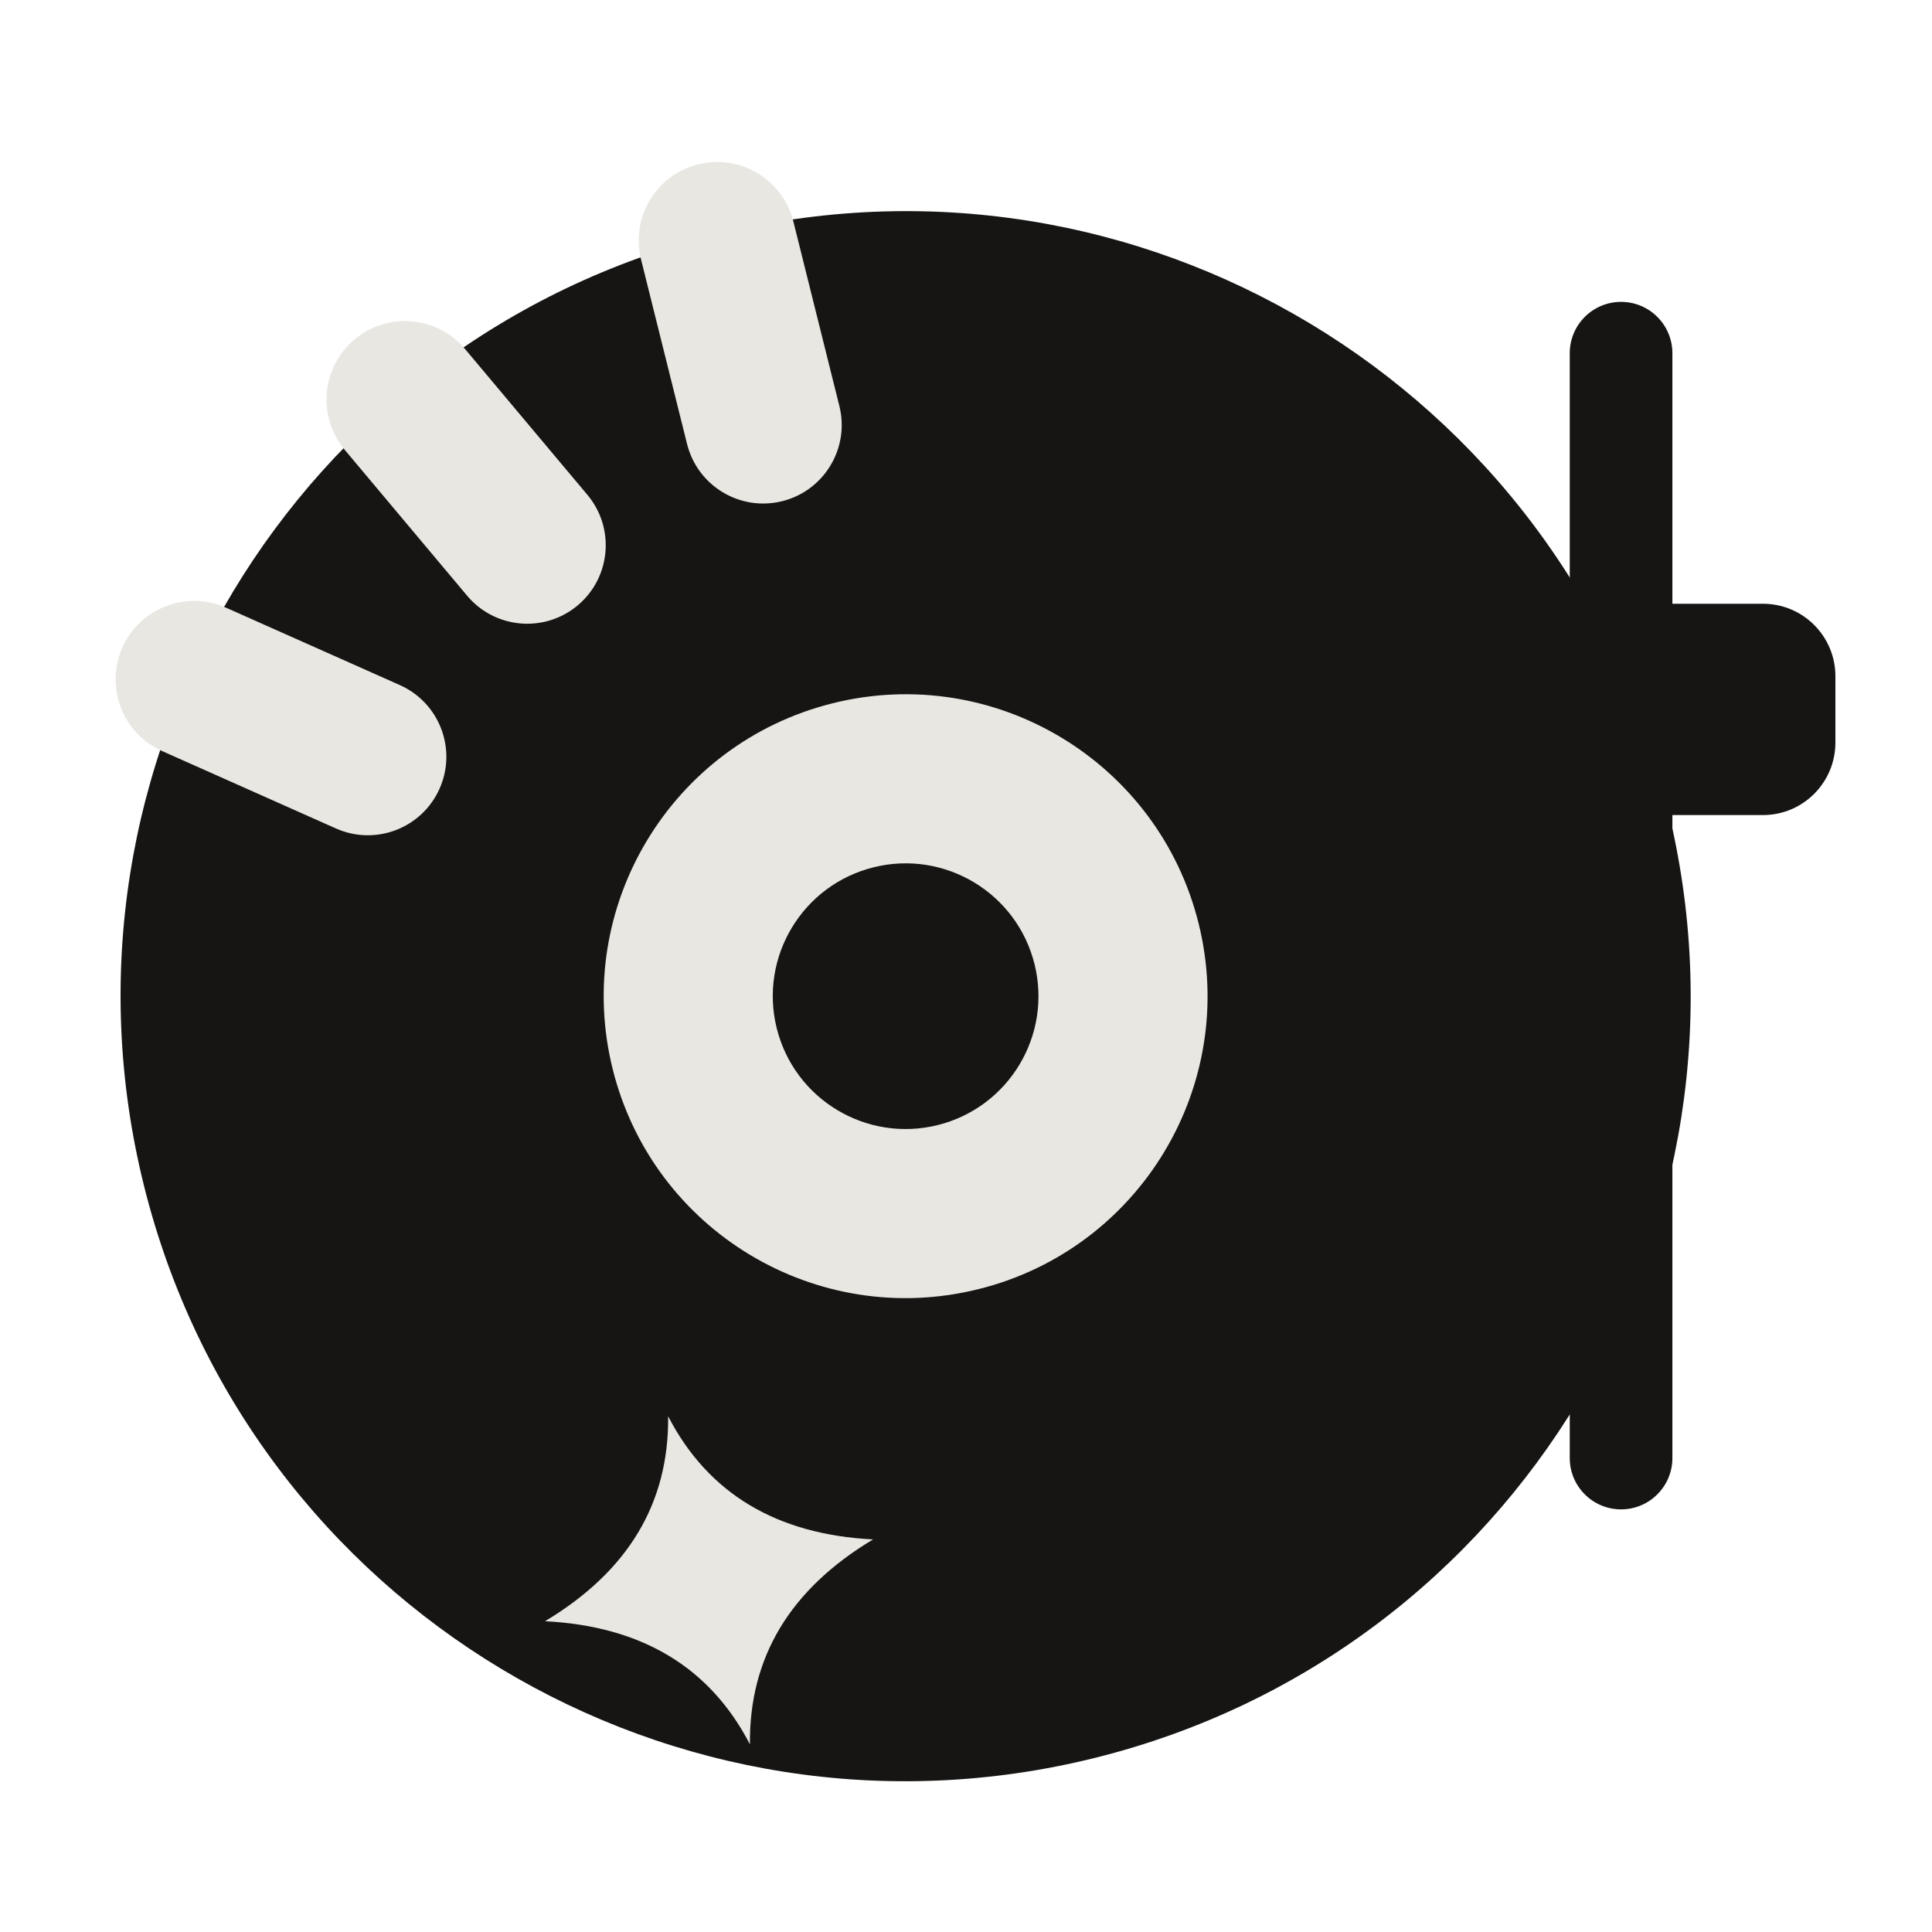
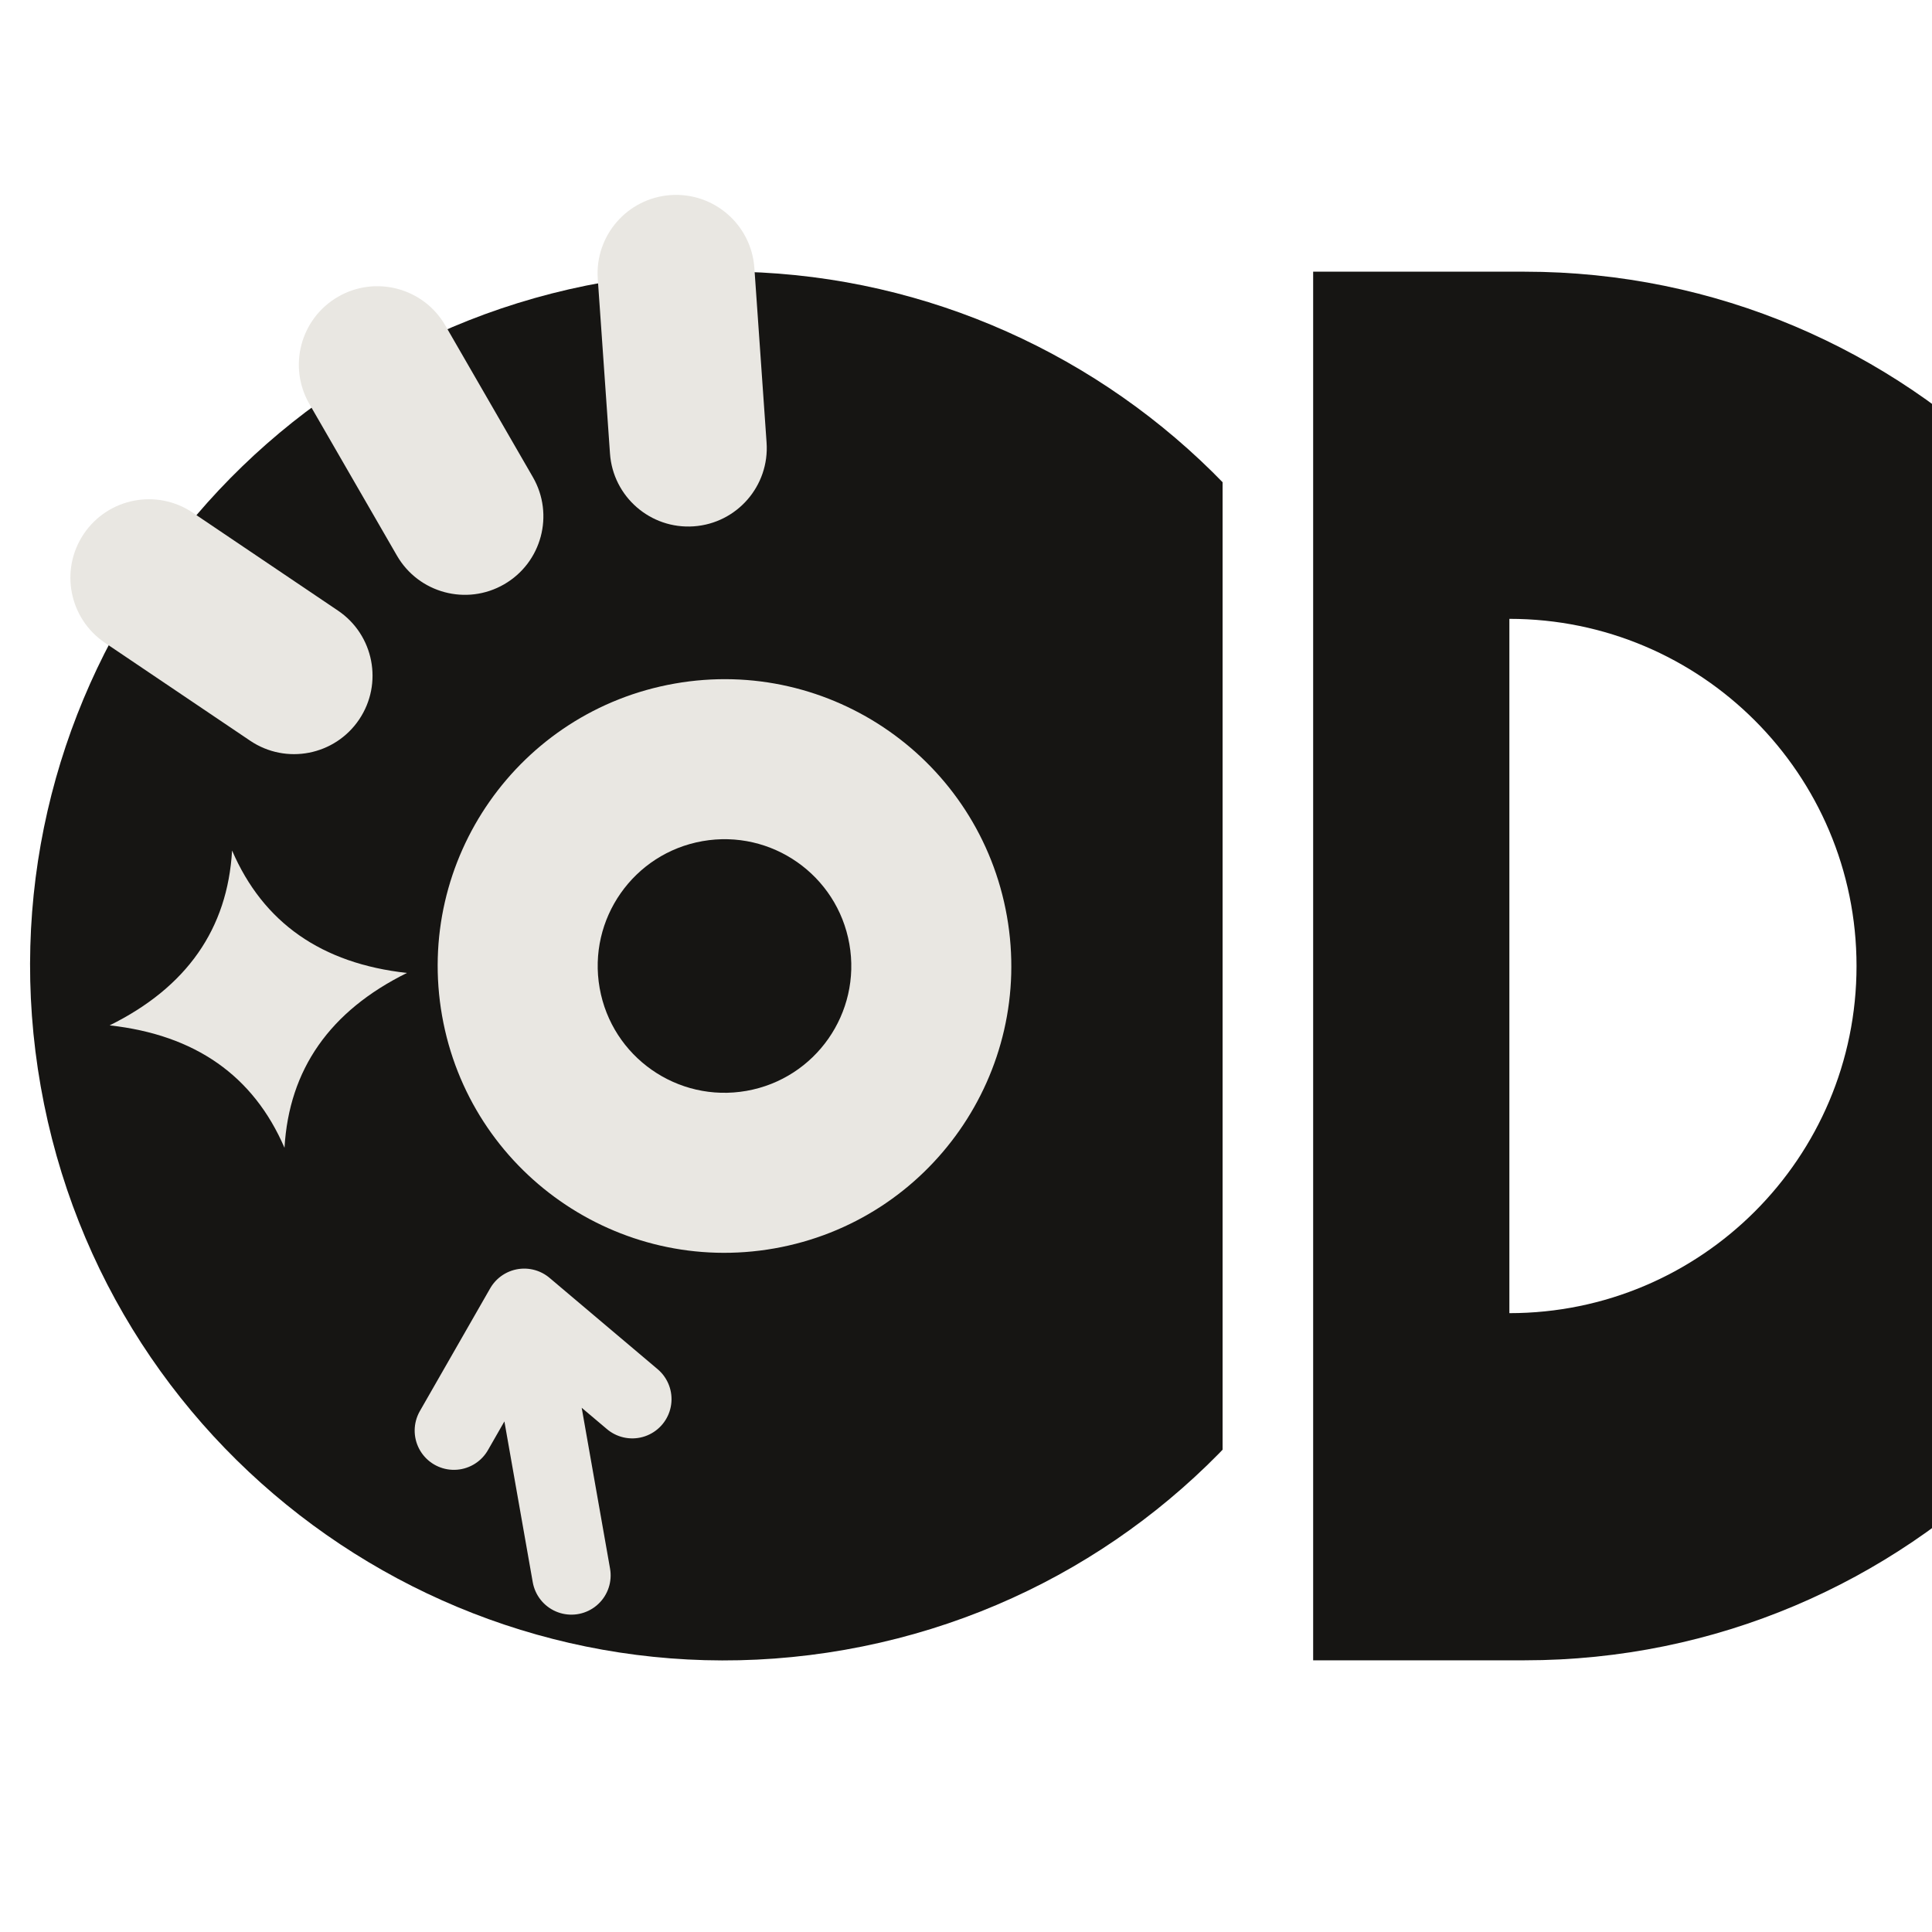
<svg xmlns="http://www.w3.org/2000/svg" viewBox="0 0 64 64">
-   <g transform="rotate(-14 30 33)">
-     <circle cx="30" cy="33" r="26" fill="#161513" />
-     <g fill="#E9E7E2">
-       <g transform="rotate(-52 30 33)">
-         <rect x="27.4" y="4.6" width="5.2" height="11.5" rx="2.6" />
+   <defs>
+     <clipPath id="c">
+       <rect x="0" y="0" width="40.5" height="64" />
+     </clipPath>
+   </defs>
+   <g clip-path="url(#c)">
+     <g transform="rotate(-10 24 32)">
+       <circle cx="24" cy="32" r="23" fill="#161513" />
+       <g fill="#E9E7E2">
+         <g transform="rotate(-46 24 32)">
+           <rect x="21.4" y="6.4" width="5.2" height="11" rx="2.6" />
+         </g>
+         <g transform="rotate(-20 24 32)">
+           <rect x="21.4" y="6.4" width="5.2" height="11" rx="2.6" />
+         </g>
+         <g transform="rotate(6 24 32)">
+           <rect x="21.4" y="6.4" width="5.2" height="11" rx="2.6" />
+         </g>
+         <circle cx="24" cy="32" r="9.5" />
+         <path d="M8.6 25.4 q0.9 3.8 5 5 q-4.1 1.2 -5 5 q-0.9 -3.8 -5 -5 q4.1 -1.2 5 -5" />
+         <path d="M15.5 51 V42 M15.5 42 l-3 3.6 M15.5 42 l3 3.6" fill="none" stroke="#E9E7E2" stroke-width="2.6" stroke-linecap="round" stroke-linejoin="round" />
      </g>
-       <g transform="rotate(-26 30 33)">
-         <rect x="27.4" y="4.6" width="5.2" height="11.5" rx="2.6" />
-       </g>
-       <g transform="rotate(0 30 33)">
-         <rect x="27.4" y="4.6" width="5.2" height="11.5" rx="2.6" />
-       </g>
-       <circle cx="30" cy="33" r="10" />
-       <path d="M19 44.6 q1 4.2 5.6 5.6 q-4.6 1.4 -5.6 5.6 q-1 -4.2 -5.6 -5.6 q4.6 -1.4 5.6 -5.6" />
+       <circle cx="24" cy="32" r="4.2" fill="#161513" />
    </g>
-     <circle cx="30" cy="33" r="4.4" fill="#161513" />
  </g>
-   <rect x="52" y="10" width="3.4" height="40" rx="1.7" fill="#161513" />
-   <rect x="46.6" y="20" width="14.2" height="7" rx="2.4" fill="#161513" />
+   <path fill="#161513" fill-rule="evenodd" d="M43.5 9 h7 a23 23 0 0 1 0 46 h-7 z M50 20.5 a11.5 11.5 0 0 1 0 23 z" />
</svg>
